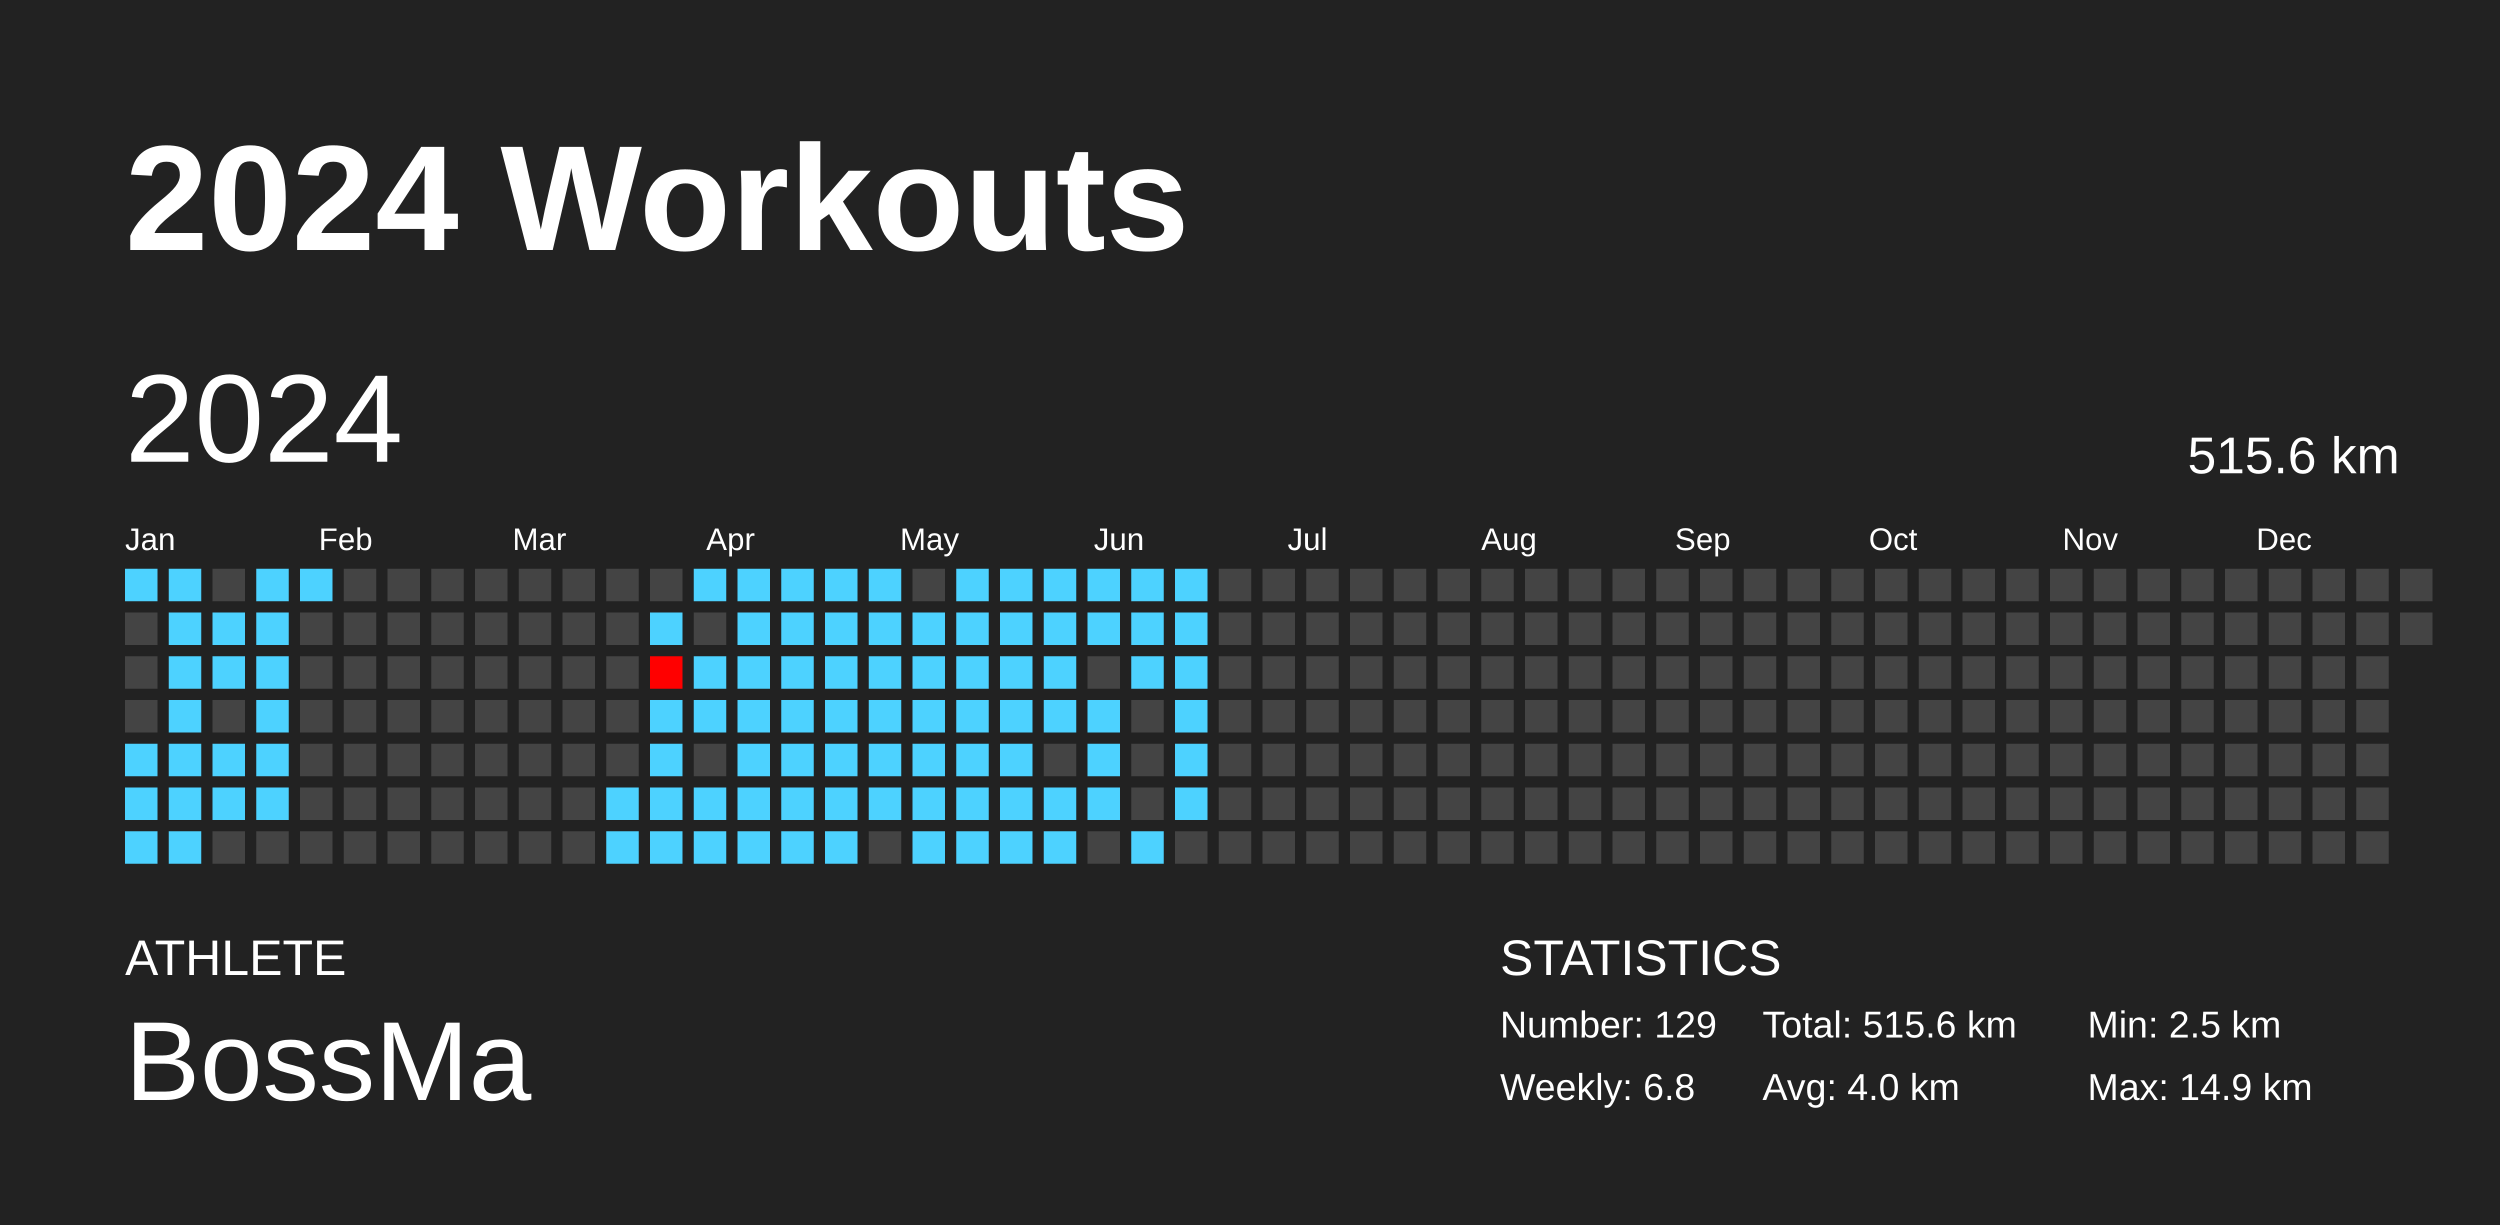
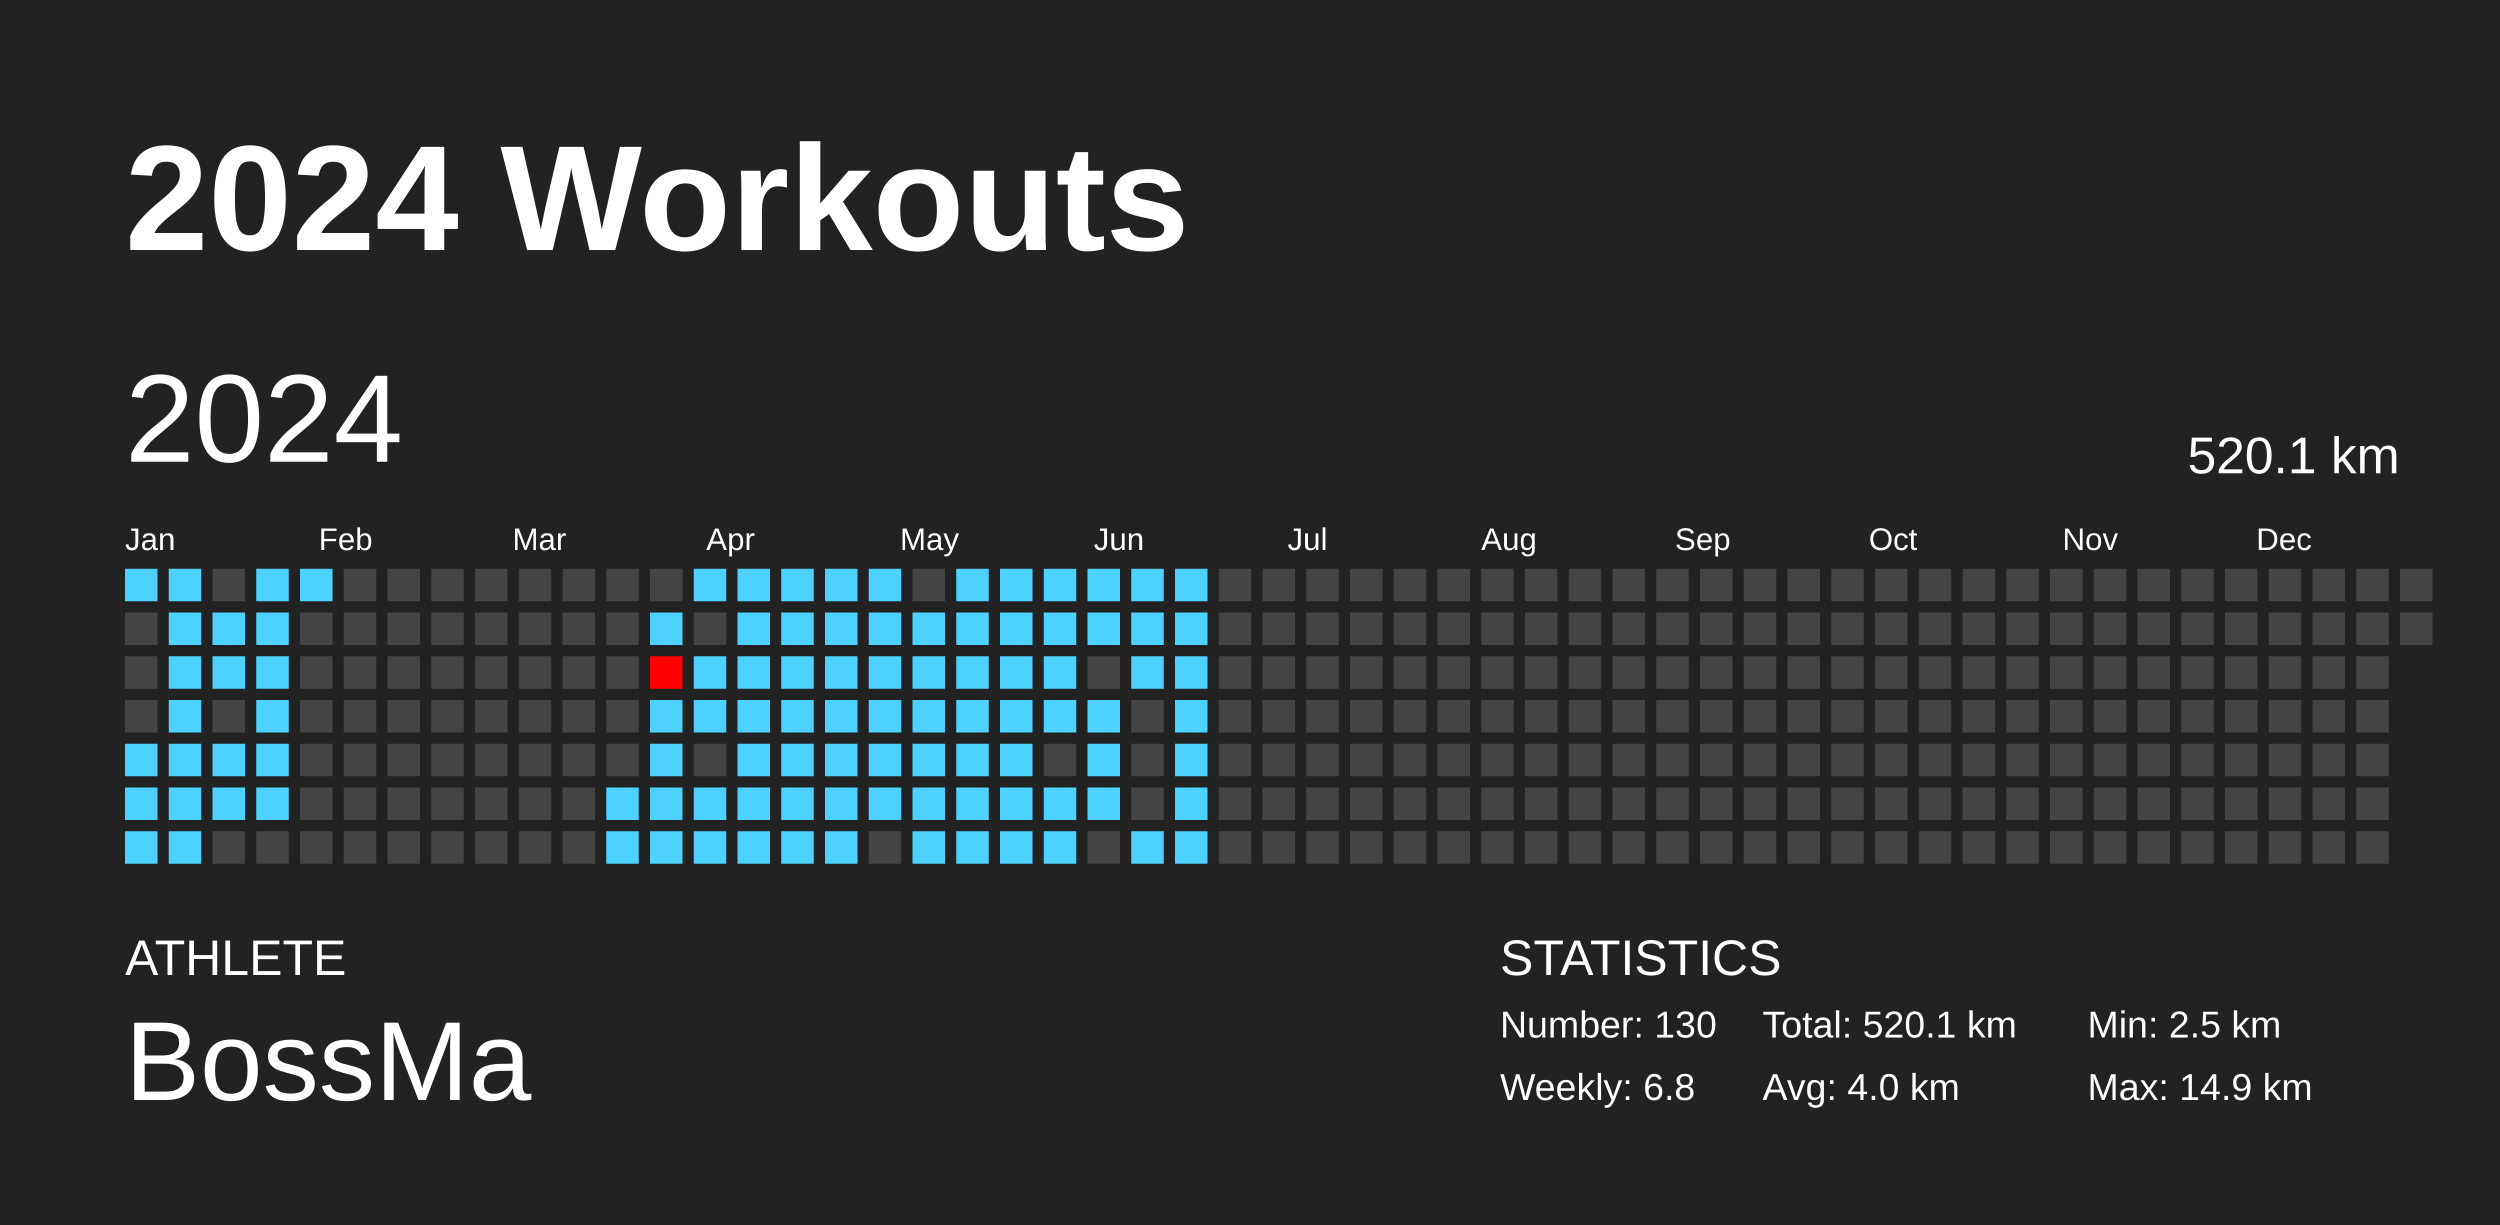
<svg xmlns="http://www.w3.org/2000/svg" baseProfile="full" height="98mm" version="1.1" viewBox="0,0,200,98" width="200mm">
  <defs />
  <rect fill="#222222" height="98" width="200" x="0" y="0" />
  <text fill="#FFFFFF" style="font-size:12px; font-family:Arial; font-weight:bold;" x="10" y="20">2024 Workouts</text>
  <text fill="#FFFFFF" style="font-size:4px; font-family:Arial" x="10" y="78">ATHLETE</text>
  <text fill="#FFFFFF" style="font-size:9px; font-family:Arial" x="10" y="88">BossMa</text>
  <text fill="#FFFFFF" style="font-size:4px; font-family:Arial" x="120" y="78">STATISTICS</text>
-   <text fill="#FFFFFF" style="font-size:3px; font-family:Arial" x="120" y="83">Number: 129</text>
+   <text fill="#FFFFFF" style="font-size:3px; font-family:Arial" x="120" y="83">Number: 130</text>
  <text fill="#FFFFFF" style="font-size:3px; font-family:Arial" x="120" y="88">Weekly: 6.8</text>
-   <text fill="#FFFFFF" style="font-size:3px; font-family:Arial" x="141" y="83">Total: 515.6 km</text>
+   <text fill="#FFFFFF" style="font-size:3px; font-family:Arial" x="141" y="83">Total: 520.1 km</text>
  <text fill="#FFFFFF" style="font-size:3px; font-family:Arial" x="141" y="88">Avg: 4.0 km</text>
  <text fill="#FFFFFF" style="font-size:3px; font-family:Arial" x="167" y="83">Min: 2.5 km</text>
  <text fill="#FFFFFF" style="font-size:3px; font-family:Arial" x="167" y="88">Max: 14.9 km</text>
  <text dominant-baseline="hanging" fill="#FFFFFF" style="font-size:10.0px; font-family:Arial;" x="10" y="30">2024</text>
-   <text dominant-baseline="hanging" fill="#FFFFFF" style="font-size:4.125px; font-family:Arial;" x="175" y="35">515.6 km</text>
+   <text dominant-baseline="hanging" fill="#FFFFFF" style="font-size:4.125px; font-family:Arial;" x="175" y="35">520.1 km</text>
  <text fill="#FFFFFF" style="font-size:2.5px; font-family:Arial" x="10.0" y="44">Jan</text>
  <text fill="#FFFFFF" style="font-size:2.5px; font-family:Arial" x="25.5" y="44">Feb</text>
  <text fill="#FFFFFF" style="font-size:2.5px; font-family:Arial" x="41.0" y="44">Mar</text>
  <text fill="#FFFFFF" style="font-size:2.5px; font-family:Arial" x="56.5" y="44">Apr</text>
  <text fill="#FFFFFF" style="font-size:2.5px; font-family:Arial" x="72.0" y="44">May</text>
  <text fill="#FFFFFF" style="font-size:2.5px; font-family:Arial" x="87.5" y="44">Jun</text>
  <text fill="#FFFFFF" style="font-size:2.5px; font-family:Arial" x="103.0" y="44">Jul</text>
  <text fill="#FFFFFF" style="font-size:2.5px; font-family:Arial" x="118.5" y="44">Aug</text>
  <text fill="#FFFFFF" style="font-size:2.5px; font-family:Arial" x="134.0" y="44">Sep</text>
  <text fill="#FFFFFF" style="font-size:2.5px; font-family:Arial" x="149.5" y="44">Oct</text>
  <text fill="#FFFFFF" style="font-size:2.5px; font-family:Arial" x="165.0" y="44">Nov</text>
  <text fill="#FFFFFF" style="font-size:2.5px; font-family:Arial" x="180.5" y="44">Dec</text>
  <rect fill="#4dd2ff" height="2.6" width="2.6" x="10.0" y="45.5" />
  <rect fill="#444444" height="2.6" width="2.6" x="10.0" y="49.0" />
  <rect fill="#444444" height="2.6" width="2.6" x="10.0" y="52.5" />
  <rect fill="#444444" height="2.6" width="2.6" x="10.0" y="56.0" />
  <rect fill="#4dd2ff" height="2.6" width="2.6" x="10.0" y="59.5" />
  <rect fill="#4dd2ff" height="2.6" width="2.6" x="10.0" y="63.0" />
  <rect fill="#4dd2ff" height="2.6" width="2.6" x="10.0" y="66.5" />
  <rect fill="#4dd2ff" height="2.6" width="2.6" x="13.5" y="45.5" />
  <rect fill="#4dd2ff" height="2.6" width="2.6" x="13.5" y="49.0" />
  <rect fill="#4dd2ff" height="2.6" width="2.6" x="13.5" y="52.5" />
  <rect fill="#4dd2ff" height="2.6" width="2.6" x="13.5" y="56.0" />
  <rect fill="#4dd2ff" height="2.6" width="2.6" x="13.5" y="59.5" />
  <rect fill="#4dd2ff" height="2.6" width="2.6" x="13.5" y="63.0" />
  <rect fill="#4dd2ff" height="2.6" width="2.6" x="13.5" y="66.5" />
  <rect fill="#444444" height="2.6" width="2.6" x="17.0" y="45.5" />
  <rect fill="#4dd2ff" height="2.6" width="2.6" x="17.0" y="49.0" />
  <rect fill="#4dd2ff" height="2.6" width="2.6" x="17.0" y="52.5" />
  <rect fill="#444444" height="2.6" width="2.6" x="17.0" y="56.0" />
  <rect fill="#4dd2ff" height="2.6" width="2.6" x="17.0" y="59.5" />
  <rect fill="#4dd2ff" height="2.6" width="2.6" x="17.0" y="63.0" />
  <rect fill="#444444" height="2.6" width="2.6" x="17.0" y="66.5" />
  <rect fill="#4dd2ff" height="2.6" width="2.6" x="20.5" y="45.5" />
  <rect fill="#4dd2ff" height="2.6" width="2.6" x="20.5" y="49.0" />
  <rect fill="#4dd2ff" height="2.6" width="2.6" x="20.5" y="52.5" />
  <rect fill="#4dd2ff" height="2.6" width="2.6" x="20.5" y="56.0" />
  <rect fill="#4dd2ff" height="2.6" width="2.6" x="20.5" y="59.5" />
  <rect fill="#4dd2ff" height="2.6" width="2.6" x="20.5" y="63.0" />
  <rect fill="#444444" height="2.6" width="2.6" x="20.5" y="66.5" />
  <rect fill="#4dd2ff" height="2.6" width="2.6" x="24.0" y="45.5" />
  <rect fill="#444444" height="2.6" width="2.6" x="24.0" y="49.0" />
  <rect fill="#444444" height="2.6" width="2.6" x="24.0" y="52.5" />
  <rect fill="#444444" height="2.6" width="2.6" x="24.0" y="56.0" />
  <rect fill="#444444" height="2.6" width="2.6" x="24.0" y="59.5" />
  <rect fill="#444444" height="2.6" width="2.6" x="24.0" y="63.0" />
  <rect fill="#444444" height="2.6" width="2.6" x="24.0" y="66.5" />
  <rect fill="#444444" height="2.6" width="2.6" x="27.5" y="45.5" />
  <rect fill="#444444" height="2.6" width="2.6" x="27.5" y="49.0" />
  <rect fill="#444444" height="2.6" width="2.6" x="27.5" y="52.5" />
  <rect fill="#444444" height="2.6" width="2.6" x="27.5" y="56.0" />
  <rect fill="#444444" height="2.6" width="2.6" x="27.5" y="59.5" />
  <rect fill="#444444" height="2.6" width="2.6" x="27.5" y="63.0" />
  <rect fill="#444444" height="2.6" width="2.6" x="27.5" y="66.5" />
  <rect fill="#444444" height="2.6" width="2.6" x="31.0" y="45.5" />
  <rect fill="#444444" height="2.6" width="2.6" x="31.0" y="49.0" />
  <rect fill="#444444" height="2.6" width="2.6" x="31.0" y="52.5" />
  <rect fill="#444444" height="2.6" width="2.6" x="31.0" y="56.0" />
  <rect fill="#444444" height="2.6" width="2.6" x="31.0" y="59.5" />
  <rect fill="#444444" height="2.6" width="2.6" x="31.0" y="63.0" />
  <rect fill="#444444" height="2.6" width="2.6" x="31.0" y="66.5" />
  <rect fill="#444444" height="2.6" width="2.6" x="34.5" y="45.5" />
  <rect fill="#444444" height="2.6" width="2.6" x="34.5" y="49.0" />
  <rect fill="#444444" height="2.6" width="2.6" x="34.5" y="52.5" />
  <rect fill="#444444" height="2.6" width="2.6" x="34.5" y="56.0" />
  <rect fill="#444444" height="2.6" width="2.6" x="34.5" y="59.5" />
  <rect fill="#444444" height="2.6" width="2.6" x="34.5" y="63.0" />
  <rect fill="#444444" height="2.6" width="2.6" x="34.5" y="66.5" />
  <rect fill="#444444" height="2.6" width="2.6" x="38.0" y="45.5" />
  <rect fill="#444444" height="2.6" width="2.6" x="38.0" y="49.0" />
  <rect fill="#444444" height="2.6" width="2.6" x="38.0" y="52.5" />
  <rect fill="#444444" height="2.6" width="2.6" x="38.0" y="56.0" />
  <rect fill="#444444" height="2.6" width="2.6" x="38.0" y="59.5" />
  <rect fill="#444444" height="2.6" width="2.6" x="38.0" y="63.0" />
  <rect fill="#444444" height="2.6" width="2.6" x="38.0" y="66.5" />
  <rect fill="#444444" height="2.6" width="2.6" x="41.5" y="45.5" />
  <rect fill="#444444" height="2.6" width="2.6" x="41.5" y="49.0" />
  <rect fill="#444444" height="2.6" width="2.6" x="41.5" y="52.5" />
  <rect fill="#444444" height="2.6" width="2.6" x="41.5" y="56.0" />
  <rect fill="#444444" height="2.6" width="2.6" x="41.5" y="59.5" />
  <rect fill="#444444" height="2.6" width="2.6" x="41.5" y="63.0" />
  <rect fill="#444444" height="2.6" width="2.6" x="41.5" y="66.5" />
  <rect fill="#444444" height="2.6" width="2.6" x="45.0" y="45.5" />
  <rect fill="#444444" height="2.6" width="2.6" x="45.0" y="49.0" />
  <rect fill="#444444" height="2.6" width="2.6" x="45.0" y="52.5" />
  <rect fill="#444444" height="2.6" width="2.6" x="45.0" y="56.0" />
  <rect fill="#444444" height="2.6" width="2.6" x="45.0" y="59.5" />
  <rect fill="#444444" height="2.6" width="2.6" x="45.0" y="63.0" />
  <rect fill="#444444" height="2.6" width="2.6" x="45.0" y="66.5" />
  <rect fill="#444444" height="2.6" width="2.6" x="48.5" y="45.5" />
  <rect fill="#444444" height="2.6" width="2.6" x="48.5" y="49.0" />
  <rect fill="#444444" height="2.6" width="2.6" x="48.5" y="52.5" />
  <rect fill="#444444" height="2.6" width="2.6" x="48.5" y="56.0" />
  <rect fill="#444444" height="2.6" width="2.6" x="48.5" y="59.5" />
  <rect fill="#4dd2ff" height="2.6" width="2.6" x="48.5" y="63.0" />
  <rect fill="#4dd2ff" height="2.6" width="2.6" x="48.5" y="66.5" />
  <rect fill="#444444" height="2.6" width="2.6" x="52.0" y="45.5" />
  <rect fill="#4dd2ff" height="2.6" width="2.6" x="52.0" y="49.0" />
  <rect fill="#ff0000" height="2.6" width="2.6" x="52.0" y="52.5" />
  <rect fill="#4dd2ff" height="2.6" width="2.6" x="52.0" y="56.0" />
  <rect fill="#4dd2ff" height="2.6" width="2.6" x="52.0" y="59.5" />
  <rect fill="#4dd2ff" height="2.6" width="2.6" x="52.0" y="63.0" />
  <rect fill="#4dd2ff" height="2.6" width="2.6" x="52.0" y="66.5" />
  <rect fill="#4dd2ff" height="2.6" width="2.6" x="55.5" y="45.5" />
  <rect fill="#444444" height="2.6" width="2.6" x="55.5" y="49.0" />
  <rect fill="#4dd2ff" height="2.6" width="2.6" x="55.5" y="52.5" />
  <rect fill="#4dd2ff" height="2.6" width="2.6" x="55.5" y="56.0" />
  <rect fill="#444444" height="2.6" width="2.6" x="55.5" y="59.5" />
  <rect fill="#4dd2ff" height="2.6" width="2.6" x="55.5" y="63.0" />
  <rect fill="#4dd2ff" height="2.6" width="2.6" x="55.5" y="66.5" />
  <rect fill="#4dd2ff" height="2.6" width="2.6" x="59.0" y="45.5" />
  <rect fill="#4dd2ff" height="2.6" width="2.6" x="59.0" y="49.0" />
  <rect fill="#4dd2ff" height="2.6" width="2.6" x="59.0" y="52.5" />
  <rect fill="#4dd2ff" height="2.6" width="2.6" x="59.0" y="56.0" />
  <rect fill="#4dd2ff" height="2.6" width="2.6" x="59.0" y="59.5" />
  <rect fill="#4dd2ff" height="2.6" width="2.6" x="59.0" y="63.0" />
  <rect fill="#4dd2ff" height="2.6" width="2.6" x="59.0" y="66.5" />
  <rect fill="#4dd2ff" height="2.6" width="2.6" x="62.5" y="45.5" />
  <rect fill="#4dd2ff" height="2.6" width="2.6" x="62.5" y="49.0" />
  <rect fill="#4dd2ff" height="2.6" width="2.6" x="62.5" y="52.5" />
  <rect fill="#4dd2ff" height="2.6" width="2.6" x="62.5" y="56.0" />
  <rect fill="#4dd2ff" height="2.6" width="2.6" x="62.5" y="59.5" />
  <rect fill="#4dd2ff" height="2.6" width="2.6" x="62.5" y="63.0" />
  <rect fill="#4dd2ff" height="2.6" width="2.6" x="62.5" y="66.5" />
  <rect fill="#4dd2ff" height="2.6" width="2.6" x="66.0" y="45.5" />
  <rect fill="#4dd2ff" height="2.6" width="2.6" x="66.0" y="49.0" />
  <rect fill="#4dd2ff" height="2.6" width="2.6" x="66.0" y="52.5" />
  <rect fill="#4dd2ff" height="2.6" width="2.6" x="66.0" y="56.0" />
  <rect fill="#4dd2ff" height="2.6" width="2.6" x="66.0" y="59.5" />
  <rect fill="#4dd2ff" height="2.6" width="2.6" x="66.0" y="63.0" />
  <rect fill="#4dd2ff" height="2.6" width="2.6" x="66.0" y="66.5" />
  <rect fill="#4dd2ff" height="2.6" width="2.6" x="69.5" y="45.5" />
  <rect fill="#4dd2ff" height="2.6" width="2.6" x="69.5" y="49.0" />
  <rect fill="#4dd2ff" height="2.6" width="2.6" x="69.5" y="52.5" />
  <rect fill="#4dd2ff" height="2.6" width="2.6" x="69.5" y="56.0" />
  <rect fill="#4dd2ff" height="2.6" width="2.6" x="69.5" y="59.5" />
  <rect fill="#4dd2ff" height="2.6" width="2.6" x="69.5" y="63.0" />
  <rect fill="#444444" height="2.6" width="2.6" x="69.5" y="66.5" />
  <rect fill="#444444" height="2.6" width="2.6" x="73.0" y="45.5" />
  <rect fill="#4dd2ff" height="2.6" width="2.6" x="73.0" y="49.0" />
  <rect fill="#4dd2ff" height="2.6" width="2.6" x="73.0" y="52.5" />
  <rect fill="#4dd2ff" height="2.6" width="2.6" x="73.0" y="56.0" />
  <rect fill="#4dd2ff" height="2.6" width="2.6" x="73.0" y="59.5" />
  <rect fill="#4dd2ff" height="2.6" width="2.6" x="73.0" y="63.0" />
  <rect fill="#4dd2ff" height="2.6" width="2.6" x="73.0" y="66.5" />
  <rect fill="#4dd2ff" height="2.6" width="2.6" x="76.5" y="45.5" />
  <rect fill="#4dd2ff" height="2.6" width="2.6" x="76.5" y="49.0" />
  <rect fill="#4dd2ff" height="2.6" width="2.6" x="76.5" y="52.5" />
  <rect fill="#4dd2ff" height="2.6" width="2.6" x="76.5" y="56.0" />
  <rect fill="#4dd2ff" height="2.6" width="2.6" x="76.5" y="59.5" />
  <rect fill="#4dd2ff" height="2.6" width="2.6" x="76.5" y="63.0" />
  <rect fill="#4dd2ff" height="2.6" width="2.6" x="76.5" y="66.5" />
  <rect fill="#4dd2ff" height="2.6" width="2.6" x="80.0" y="45.5" />
  <rect fill="#4dd2ff" height="2.6" width="2.6" x="80.0" y="49.0" />
  <rect fill="#4dd2ff" height="2.6" width="2.6" x="80.0" y="52.5" />
  <rect fill="#4dd2ff" height="2.6" width="2.6" x="80.0" y="56.0" />
  <rect fill="#4dd2ff" height="2.6" width="2.6" x="80.0" y="59.5" />
  <rect fill="#4dd2ff" height="2.6" width="2.6" x="80.0" y="63.0" />
  <rect fill="#4dd2ff" height="2.6" width="2.6" x="80.0" y="66.5" />
  <rect fill="#4dd2ff" height="2.6" width="2.6" x="83.5" y="45.5" />
  <rect fill="#4dd2ff" height="2.6" width="2.6" x="83.5" y="49.0" />
  <rect fill="#4dd2ff" height="2.6" width="2.6" x="83.5" y="52.5" />
  <rect fill="#4dd2ff" height="2.6" width="2.6" x="83.5" y="56.0" />
  <rect fill="#444444" height="2.6" width="2.6" x="83.5" y="59.5" />
  <rect fill="#4dd2ff" height="2.6" width="2.6" x="83.5" y="63.0" />
  <rect fill="#4dd2ff" height="2.6" width="2.6" x="83.5" y="66.5" />
  <rect fill="#4dd2ff" height="2.6" width="2.6" x="87.0" y="45.5" />
  <rect fill="#4dd2ff" height="2.6" width="2.6" x="87.0" y="49.0" />
  <rect fill="#444444" height="2.6" width="2.6" x="87.0" y="52.5" />
  <rect fill="#4dd2ff" height="2.6" width="2.6" x="87.0" y="56.0" />
  <rect fill="#4dd2ff" height="2.6" width="2.6" x="87.0" y="59.5" />
  <rect fill="#4dd2ff" height="2.6" width="2.6" x="87.0" y="63.0" />
  <rect fill="#444444" height="2.6" width="2.6" x="87.0" y="66.5" />
  <rect fill="#4dd2ff" height="2.6" width="2.6" x="90.5" y="45.5" />
  <rect fill="#4dd2ff" height="2.6" width="2.6" x="90.5" y="49.0" />
  <rect fill="#4dd2ff" height="2.6" width="2.6" x="90.5" y="52.5" />
  <rect fill="#444444" height="2.6" width="2.6" x="90.5" y="56.0" />
  <rect fill="#444444" height="2.6" width="2.6" x="90.5" y="59.5" />
  <rect fill="#444444" height="2.6" width="2.6" x="90.5" y="63.0" />
  <rect fill="#4dd2ff" height="2.6" width="2.6" x="90.5" y="66.5" />
  <rect fill="#4dd2ff" height="2.6" width="2.6" x="94.0" y="45.5" />
  <rect fill="#4dd2ff" height="2.6" width="2.6" x="94.0" y="49.0" />
  <rect fill="#4dd2ff" height="2.6" width="2.6" x="94.0" y="52.5" />
  <rect fill="#4dd2ff" height="2.6" width="2.6" x="94.0" y="56.0" />
  <rect fill="#4dd2ff" height="2.6" width="2.6" x="94.0" y="59.5" />
  <rect fill="#4dd2ff" height="2.6" width="2.6" x="94.0" y="63.0" />
-   <rect fill="#444444" height="2.6" width="2.6" x="94.0" y="66.5" />
+   <rect fill="#4dd2ff" height="2.6" width="2.6" x="94.0" y="66.5" />
  <rect fill="#444444" height="2.6" width="2.6" x="97.5" y="45.5" />
  <rect fill="#444444" height="2.6" width="2.6" x="97.5" y="49.0" />
  <rect fill="#444444" height="2.6" width="2.6" x="97.5" y="52.5" />
  <rect fill="#444444" height="2.6" width="2.6" x="97.5" y="56.0" />
  <rect fill="#444444" height="2.6" width="2.6" x="97.5" y="59.5" />
  <rect fill="#444444" height="2.6" width="2.6" x="97.5" y="63.0" />
  <rect fill="#444444" height="2.6" width="2.6" x="97.5" y="66.5" />
  <rect fill="#444444" height="2.6" width="2.6" x="101.0" y="45.5" />
  <rect fill="#444444" height="2.6" width="2.6" x="101.0" y="49.0" />
  <rect fill="#444444" height="2.6" width="2.6" x="101.0" y="52.5" />
  <rect fill="#444444" height="2.6" width="2.6" x="101.0" y="56.0" />
  <rect fill="#444444" height="2.6" width="2.6" x="101.0" y="59.5" />
  <rect fill="#444444" height="2.6" width="2.6" x="101.0" y="63.0" />
  <rect fill="#444444" height="2.6" width="2.6" x="101.0" y="66.5" />
  <rect fill="#444444" height="2.6" width="2.6" x="104.5" y="45.5" />
  <rect fill="#444444" height="2.6" width="2.6" x="104.5" y="49.0" />
  <rect fill="#444444" height="2.6" width="2.6" x="104.5" y="52.5" />
  <rect fill="#444444" height="2.6" width="2.6" x="104.5" y="56.0" />
  <rect fill="#444444" height="2.6" width="2.6" x="104.5" y="59.5" />
  <rect fill="#444444" height="2.6" width="2.6" x="104.5" y="63.0" />
  <rect fill="#444444" height="2.6" width="2.6" x="104.5" y="66.5" />
  <rect fill="#444444" height="2.6" width="2.6" x="108.0" y="45.5" />
  <rect fill="#444444" height="2.6" width="2.6" x="108.0" y="49.0" />
  <rect fill="#444444" height="2.6" width="2.6" x="108.0" y="52.5" />
  <rect fill="#444444" height="2.6" width="2.6" x="108.0" y="56.0" />
  <rect fill="#444444" height="2.6" width="2.6" x="108.0" y="59.5" />
  <rect fill="#444444" height="2.6" width="2.6" x="108.0" y="63.0" />
  <rect fill="#444444" height="2.6" width="2.6" x="108.0" y="66.5" />
  <rect fill="#444444" height="2.6" width="2.6" x="111.5" y="45.5" />
  <rect fill="#444444" height="2.6" width="2.6" x="111.5" y="49.0" />
  <rect fill="#444444" height="2.6" width="2.6" x="111.5" y="52.5" />
  <rect fill="#444444" height="2.6" width="2.6" x="111.5" y="56.0" />
  <rect fill="#444444" height="2.6" width="2.6" x="111.5" y="59.5" />
  <rect fill="#444444" height="2.6" width="2.6" x="111.5" y="63.0" />
  <rect fill="#444444" height="2.6" width="2.6" x="111.5" y="66.5" />
  <rect fill="#444444" height="2.6" width="2.6" x="115.0" y="45.5" />
  <rect fill="#444444" height="2.6" width="2.6" x="115.0" y="49.0" />
  <rect fill="#444444" height="2.6" width="2.6" x="115.0" y="52.5" />
  <rect fill="#444444" height="2.6" width="2.6" x="115.0" y="56.0" />
  <rect fill="#444444" height="2.6" width="2.6" x="115.0" y="59.5" />
  <rect fill="#444444" height="2.6" width="2.6" x="115.0" y="63.0" />
  <rect fill="#444444" height="2.6" width="2.6" x="115.0" y="66.5" />
  <rect fill="#444444" height="2.6" width="2.6" x="118.5" y="45.5" />
  <rect fill="#444444" height="2.6" width="2.6" x="118.5" y="49.0" />
  <rect fill="#444444" height="2.6" width="2.6" x="118.5" y="52.5" />
  <rect fill="#444444" height="2.6" width="2.6" x="118.5" y="56.0" />
  <rect fill="#444444" height="2.6" width="2.6" x="118.5" y="59.5" />
  <rect fill="#444444" height="2.6" width="2.6" x="118.5" y="63.0" />
  <rect fill="#444444" height="2.6" width="2.6" x="118.5" y="66.5" />
  <rect fill="#444444" height="2.6" width="2.6" x="122.0" y="45.5" />
  <rect fill="#444444" height="2.6" width="2.6" x="122.0" y="49.0" />
  <rect fill="#444444" height="2.6" width="2.6" x="122.0" y="52.5" />
  <rect fill="#444444" height="2.6" width="2.6" x="122.0" y="56.0" />
  <rect fill="#444444" height="2.6" width="2.6" x="122.0" y="59.5" />
  <rect fill="#444444" height="2.6" width="2.6" x="122.0" y="63.0" />
  <rect fill="#444444" height="2.6" width="2.6" x="122.0" y="66.5" />
  <rect fill="#444444" height="2.6" width="2.6" x="125.5" y="45.5" />
  <rect fill="#444444" height="2.6" width="2.6" x="125.5" y="49.0" />
  <rect fill="#444444" height="2.6" width="2.6" x="125.5" y="52.5" />
  <rect fill="#444444" height="2.6" width="2.6" x="125.5" y="56.0" />
  <rect fill="#444444" height="2.6" width="2.6" x="125.5" y="59.5" />
  <rect fill="#444444" height="2.6" width="2.6" x="125.5" y="63.0" />
  <rect fill="#444444" height="2.6" width="2.6" x="125.5" y="66.5" />
  <rect fill="#444444" height="2.6" width="2.6" x="129.0" y="45.5" />
  <rect fill="#444444" height="2.6" width="2.6" x="129.0" y="49.0" />
  <rect fill="#444444" height="2.6" width="2.6" x="129.0" y="52.5" />
  <rect fill="#444444" height="2.6" width="2.6" x="129.0" y="56.0" />
  <rect fill="#444444" height="2.6" width="2.6" x="129.0" y="59.5" />
  <rect fill="#444444" height="2.6" width="2.6" x="129.0" y="63.0" />
  <rect fill="#444444" height="2.6" width="2.6" x="129.0" y="66.5" />
  <rect fill="#444444" height="2.6" width="2.6" x="132.5" y="45.5" />
  <rect fill="#444444" height="2.6" width="2.6" x="132.5" y="49.0" />
  <rect fill="#444444" height="2.6" width="2.6" x="132.5" y="52.5" />
  <rect fill="#444444" height="2.6" width="2.6" x="132.5" y="56.0" />
  <rect fill="#444444" height="2.6" width="2.6" x="132.5" y="59.5" />
  <rect fill="#444444" height="2.6" width="2.6" x="132.5" y="63.0" />
  <rect fill="#444444" height="2.6" width="2.6" x="132.5" y="66.5" />
  <rect fill="#444444" height="2.6" width="2.6" x="136.0" y="45.5" />
  <rect fill="#444444" height="2.6" width="2.6" x="136.0" y="49.0" />
  <rect fill="#444444" height="2.6" width="2.6" x="136.0" y="52.5" />
  <rect fill="#444444" height="2.6" width="2.6" x="136.0" y="56.0" />
  <rect fill="#444444" height="2.6" width="2.6" x="136.0" y="59.5" />
  <rect fill="#444444" height="2.6" width="2.6" x="136.0" y="63.0" />
  <rect fill="#444444" height="2.6" width="2.6" x="136.0" y="66.5" />
  <rect fill="#444444" height="2.6" width="2.6" x="139.5" y="45.5" />
  <rect fill="#444444" height="2.6" width="2.6" x="139.5" y="49.0" />
  <rect fill="#444444" height="2.6" width="2.6" x="139.5" y="52.5" />
  <rect fill="#444444" height="2.6" width="2.6" x="139.5" y="56.0" />
  <rect fill="#444444" height="2.6" width="2.6" x="139.5" y="59.5" />
  <rect fill="#444444" height="2.6" width="2.6" x="139.5" y="63.0" />
  <rect fill="#444444" height="2.6" width="2.6" x="139.5" y="66.5" />
  <rect fill="#444444" height="2.6" width="2.6" x="143.0" y="45.5" />
  <rect fill="#444444" height="2.6" width="2.6" x="143.0" y="49.0" />
  <rect fill="#444444" height="2.6" width="2.6" x="143.0" y="52.5" />
  <rect fill="#444444" height="2.6" width="2.6" x="143.0" y="56.0" />
  <rect fill="#444444" height="2.6" width="2.6" x="143.0" y="59.5" />
  <rect fill="#444444" height="2.6" width="2.6" x="143.0" y="63.0" />
  <rect fill="#444444" height="2.6" width="2.6" x="143.0" y="66.5" />
  <rect fill="#444444" height="2.6" width="2.6" x="146.5" y="45.5" />
  <rect fill="#444444" height="2.6" width="2.6" x="146.5" y="49.0" />
  <rect fill="#444444" height="2.6" width="2.6" x="146.5" y="52.5" />
  <rect fill="#444444" height="2.6" width="2.6" x="146.5" y="56.0" />
  <rect fill="#444444" height="2.6" width="2.6" x="146.5" y="59.5" />
  <rect fill="#444444" height="2.6" width="2.6" x="146.5" y="63.0" />
  <rect fill="#444444" height="2.6" width="2.6" x="146.5" y="66.5" />
  <rect fill="#444444" height="2.6" width="2.6" x="150.0" y="45.5" />
  <rect fill="#444444" height="2.6" width="2.6" x="150.0" y="49.0" />
  <rect fill="#444444" height="2.6" width="2.6" x="150.0" y="52.5" />
  <rect fill="#444444" height="2.6" width="2.6" x="150.0" y="56.0" />
  <rect fill="#444444" height="2.6" width="2.6" x="150.0" y="59.5" />
  <rect fill="#444444" height="2.6" width="2.6" x="150.0" y="63.0" />
  <rect fill="#444444" height="2.6" width="2.6" x="150.0" y="66.5" />
  <rect fill="#444444" height="2.6" width="2.6" x="153.5" y="45.5" />
  <rect fill="#444444" height="2.6" width="2.6" x="153.5" y="49.0" />
  <rect fill="#444444" height="2.6" width="2.6" x="153.5" y="52.5" />
  <rect fill="#444444" height="2.6" width="2.6" x="153.5" y="56.0" />
  <rect fill="#444444" height="2.6" width="2.6" x="153.5" y="59.5" />
  <rect fill="#444444" height="2.6" width="2.6" x="153.5" y="63.0" />
  <rect fill="#444444" height="2.6" width="2.6" x="153.5" y="66.5" />
  <rect fill="#444444" height="2.6" width="2.6" x="157.0" y="45.5" />
  <rect fill="#444444" height="2.6" width="2.6" x="157.0" y="49.0" />
  <rect fill="#444444" height="2.6" width="2.6" x="157.0" y="52.5" />
  <rect fill="#444444" height="2.6" width="2.6" x="157.0" y="56.0" />
  <rect fill="#444444" height="2.6" width="2.6" x="157.0" y="59.5" />
  <rect fill="#444444" height="2.6" width="2.6" x="157.0" y="63.0" />
  <rect fill="#444444" height="2.6" width="2.6" x="157.0" y="66.5" />
  <rect fill="#444444" height="2.6" width="2.6" x="160.5" y="45.5" />
  <rect fill="#444444" height="2.6" width="2.6" x="160.5" y="49.0" />
  <rect fill="#444444" height="2.6" width="2.6" x="160.5" y="52.5" />
  <rect fill="#444444" height="2.6" width="2.6" x="160.5" y="56.0" />
  <rect fill="#444444" height="2.6" width="2.6" x="160.5" y="59.5" />
  <rect fill="#444444" height="2.6" width="2.6" x="160.5" y="63.0" />
  <rect fill="#444444" height="2.6" width="2.6" x="160.5" y="66.5" />
  <rect fill="#444444" height="2.6" width="2.6" x="164.0" y="45.5" />
  <rect fill="#444444" height="2.6" width="2.6" x="164.0" y="49.0" />
  <rect fill="#444444" height="2.6" width="2.6" x="164.0" y="52.5" />
  <rect fill="#444444" height="2.6" width="2.6" x="164.0" y="56.0" />
  <rect fill="#444444" height="2.6" width="2.6" x="164.0" y="59.5" />
  <rect fill="#444444" height="2.6" width="2.6" x="164.0" y="63.0" />
  <rect fill="#444444" height="2.6" width="2.6" x="164.0" y="66.5" />
  <rect fill="#444444" height="2.6" width="2.6" x="167.5" y="45.5" />
  <rect fill="#444444" height="2.6" width="2.6" x="167.5" y="49.0" />
  <rect fill="#444444" height="2.6" width="2.6" x="167.5" y="52.5" />
  <rect fill="#444444" height="2.6" width="2.6" x="167.5" y="56.0" />
  <rect fill="#444444" height="2.6" width="2.6" x="167.5" y="59.5" />
  <rect fill="#444444" height="2.6" width="2.6" x="167.5" y="63.0" />
  <rect fill="#444444" height="2.6" width="2.6" x="167.5" y="66.5" />
  <rect fill="#444444" height="2.6" width="2.6" x="171.0" y="45.5" />
  <rect fill="#444444" height="2.6" width="2.6" x="171.0" y="49.0" />
  <rect fill="#444444" height="2.6" width="2.6" x="171.0" y="52.5" />
  <rect fill="#444444" height="2.6" width="2.6" x="171.0" y="56.0" />
  <rect fill="#444444" height="2.6" width="2.6" x="171.0" y="59.5" />
  <rect fill="#444444" height="2.6" width="2.6" x="171.0" y="63.0" />
  <rect fill="#444444" height="2.6" width="2.6" x="171.0" y="66.5" />
  <rect fill="#444444" height="2.6" width="2.6" x="174.5" y="45.5" />
  <rect fill="#444444" height="2.6" width="2.6" x="174.5" y="49.0" />
  <rect fill="#444444" height="2.6" width="2.6" x="174.5" y="52.5" />
  <rect fill="#444444" height="2.6" width="2.6" x="174.5" y="56.0" />
  <rect fill="#444444" height="2.6" width="2.6" x="174.5" y="59.5" />
  <rect fill="#444444" height="2.6" width="2.6" x="174.5" y="63.0" />
  <rect fill="#444444" height="2.6" width="2.6" x="174.5" y="66.5" />
  <rect fill="#444444" height="2.6" width="2.6" x="178.0" y="45.5" />
  <rect fill="#444444" height="2.6" width="2.6" x="178.0" y="49.0" />
  <rect fill="#444444" height="2.6" width="2.6" x="178.0" y="52.5" />
  <rect fill="#444444" height="2.6" width="2.6" x="178.0" y="56.0" />
  <rect fill="#444444" height="2.6" width="2.6" x="178.0" y="59.5" />
  <rect fill="#444444" height="2.6" width="2.6" x="178.0" y="63.0" />
  <rect fill="#444444" height="2.6" width="2.6" x="178.0" y="66.5" />
  <rect fill="#444444" height="2.6" width="2.6" x="181.5" y="45.5" />
  <rect fill="#444444" height="2.6" width="2.6" x="181.5" y="49.0" />
  <rect fill="#444444" height="2.6" width="2.6" x="181.5" y="52.5" />
  <rect fill="#444444" height="2.6" width="2.6" x="181.5" y="56.0" />
  <rect fill="#444444" height="2.6" width="2.6" x="181.5" y="59.5" />
  <rect fill="#444444" height="2.6" width="2.6" x="181.5" y="63.0" />
  <rect fill="#444444" height="2.6" width="2.6" x="181.5" y="66.5" />
  <rect fill="#444444" height="2.6" width="2.6" x="185.0" y="45.5" />
  <rect fill="#444444" height="2.6" width="2.6" x="185.0" y="49.0" />
  <rect fill="#444444" height="2.6" width="2.6" x="185.0" y="52.5" />
  <rect fill="#444444" height="2.6" width="2.6" x="185.0" y="56.0" />
  <rect fill="#444444" height="2.6" width="2.6" x="185.0" y="59.5" />
  <rect fill="#444444" height="2.6" width="2.6" x="185.0" y="63.0" />
  <rect fill="#444444" height="2.6" width="2.6" x="185.0" y="66.5" />
  <rect fill="#444444" height="2.6" width="2.6" x="188.5" y="45.5" />
  <rect fill="#444444" height="2.6" width="2.6" x="188.5" y="49.0" />
  <rect fill="#444444" height="2.6" width="2.6" x="188.5" y="52.5" />
  <rect fill="#444444" height="2.6" width="2.6" x="188.5" y="56.0" />
  <rect fill="#444444" height="2.6" width="2.6" x="188.5" y="59.5" />
  <rect fill="#444444" height="2.6" width="2.6" x="188.5" y="63.0" />
  <rect fill="#444444" height="2.6" width="2.6" x="188.5" y="66.5" />
  <rect fill="#444444" height="2.6" width="2.6" x="192.0" y="45.5" />
  <rect fill="#444444" height="2.6" width="2.6" x="192.0" y="49.0" />
</svg>
